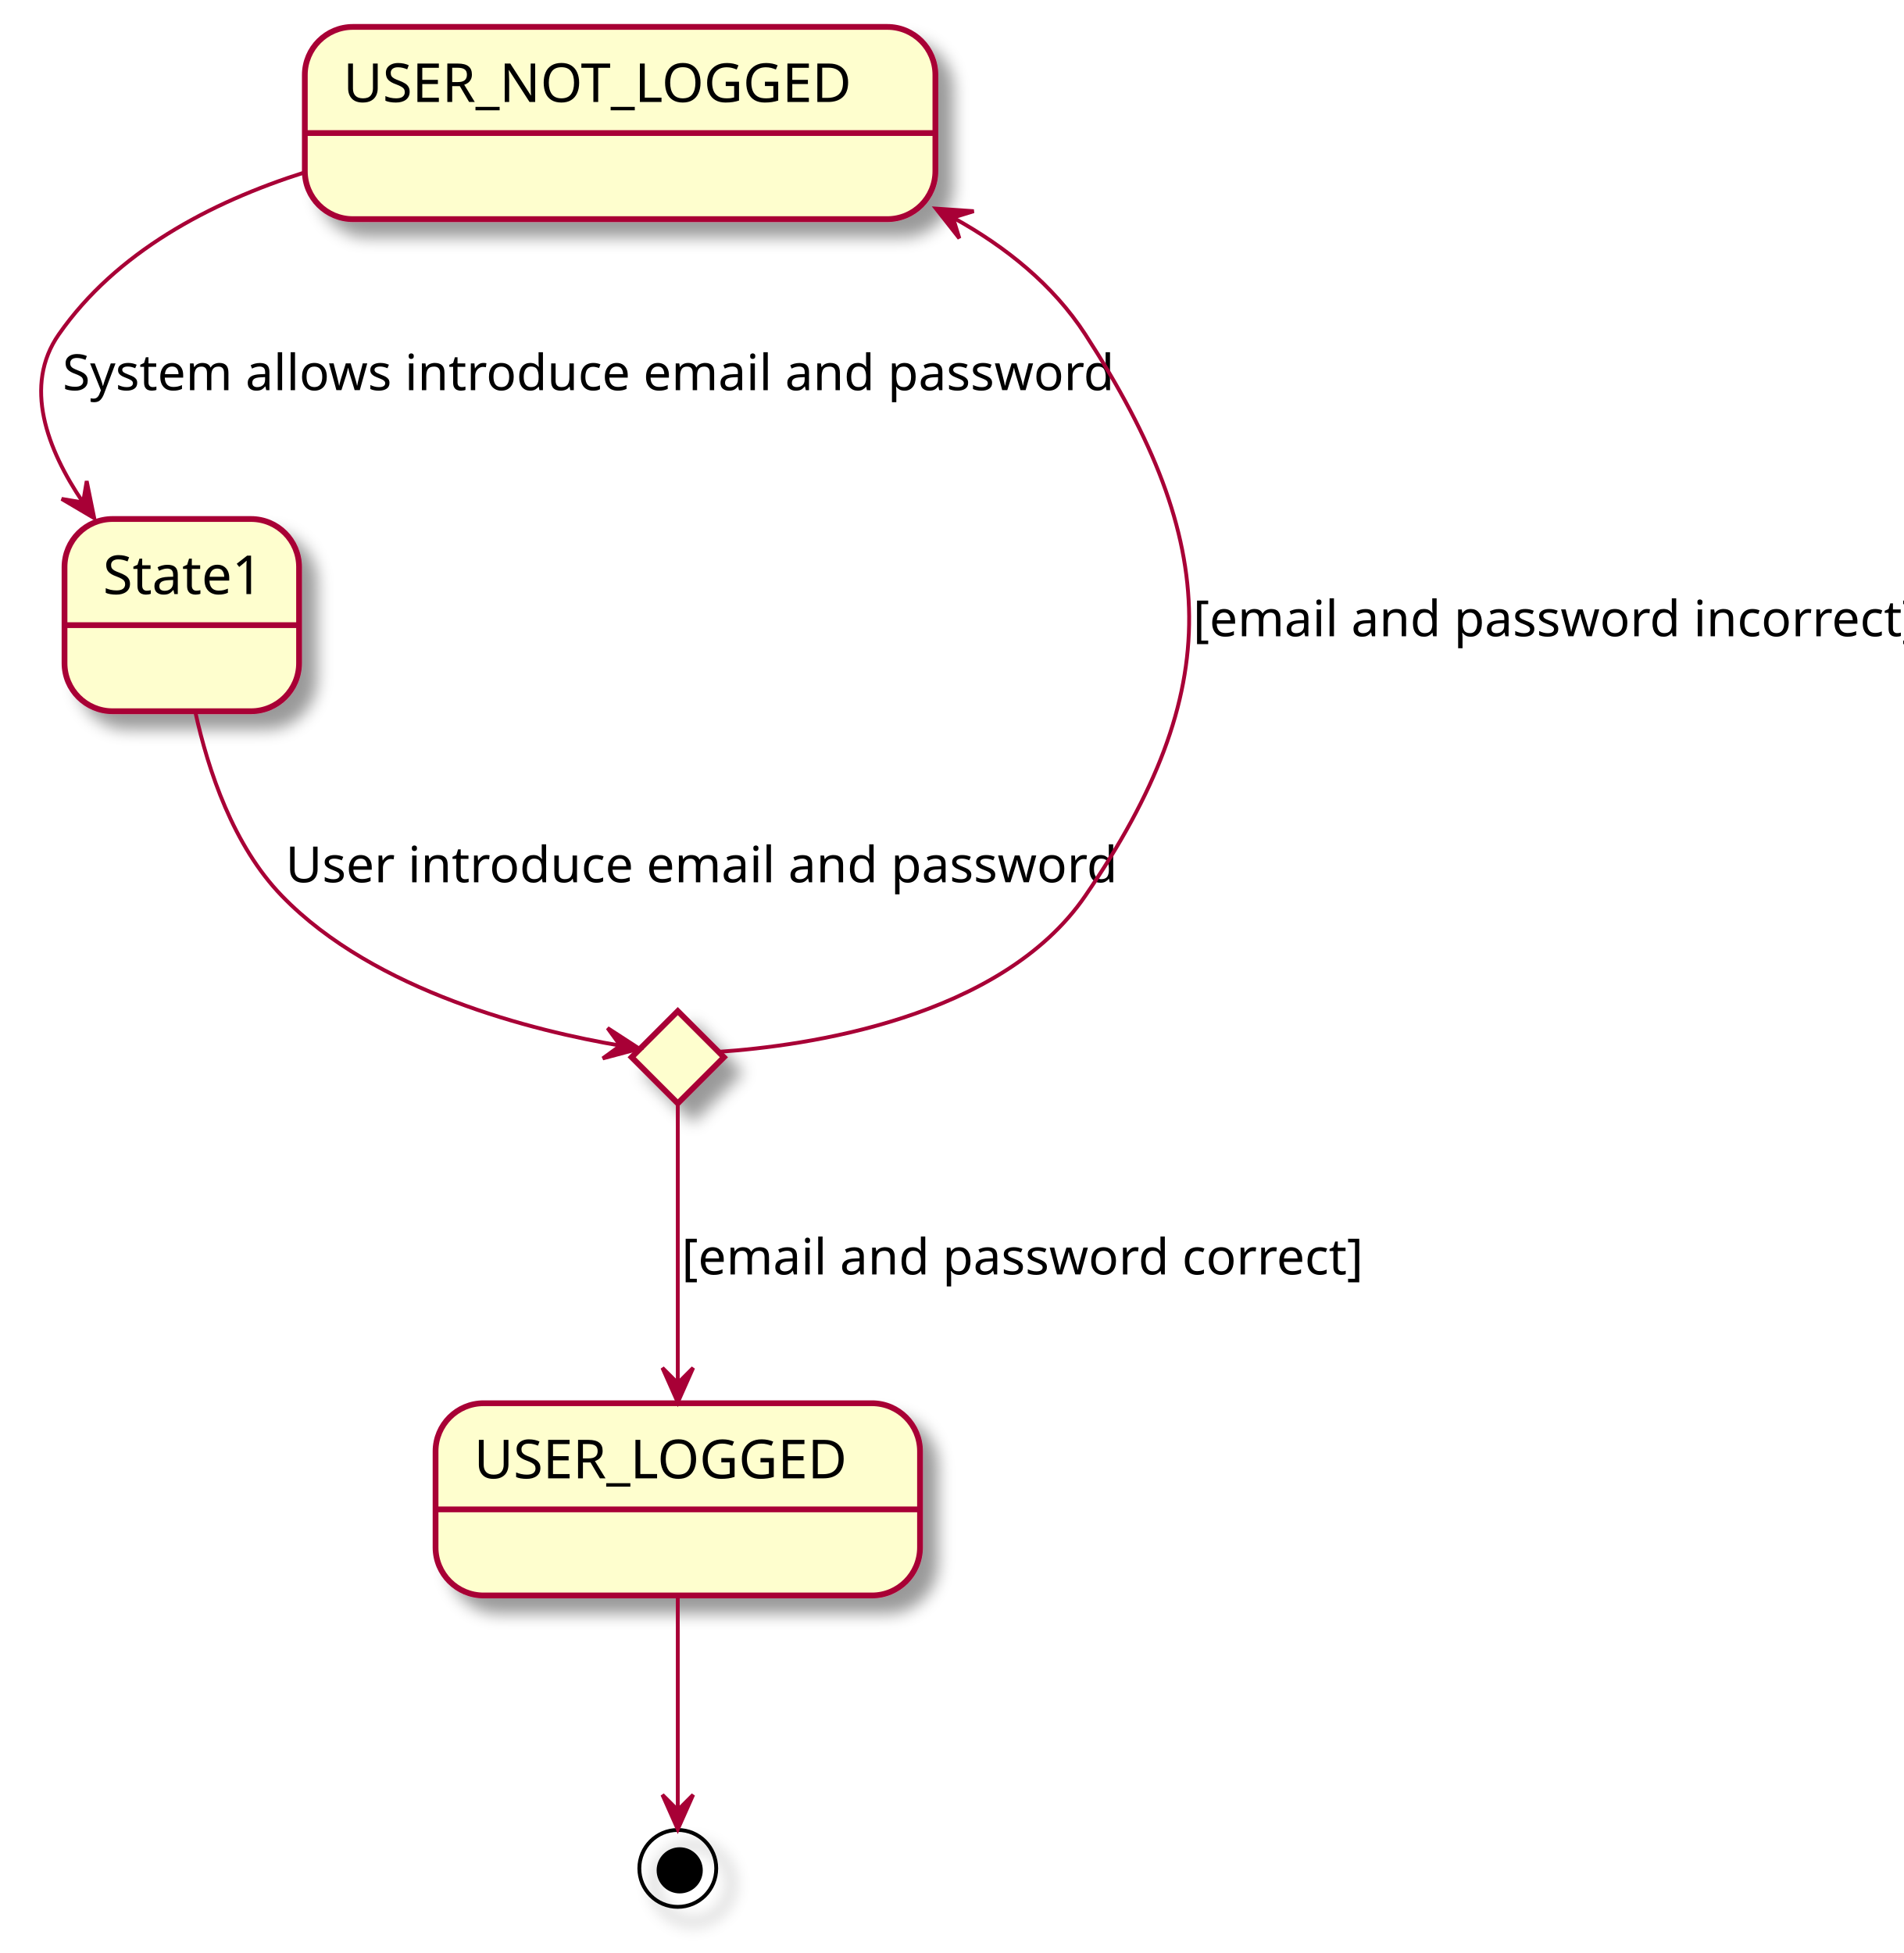
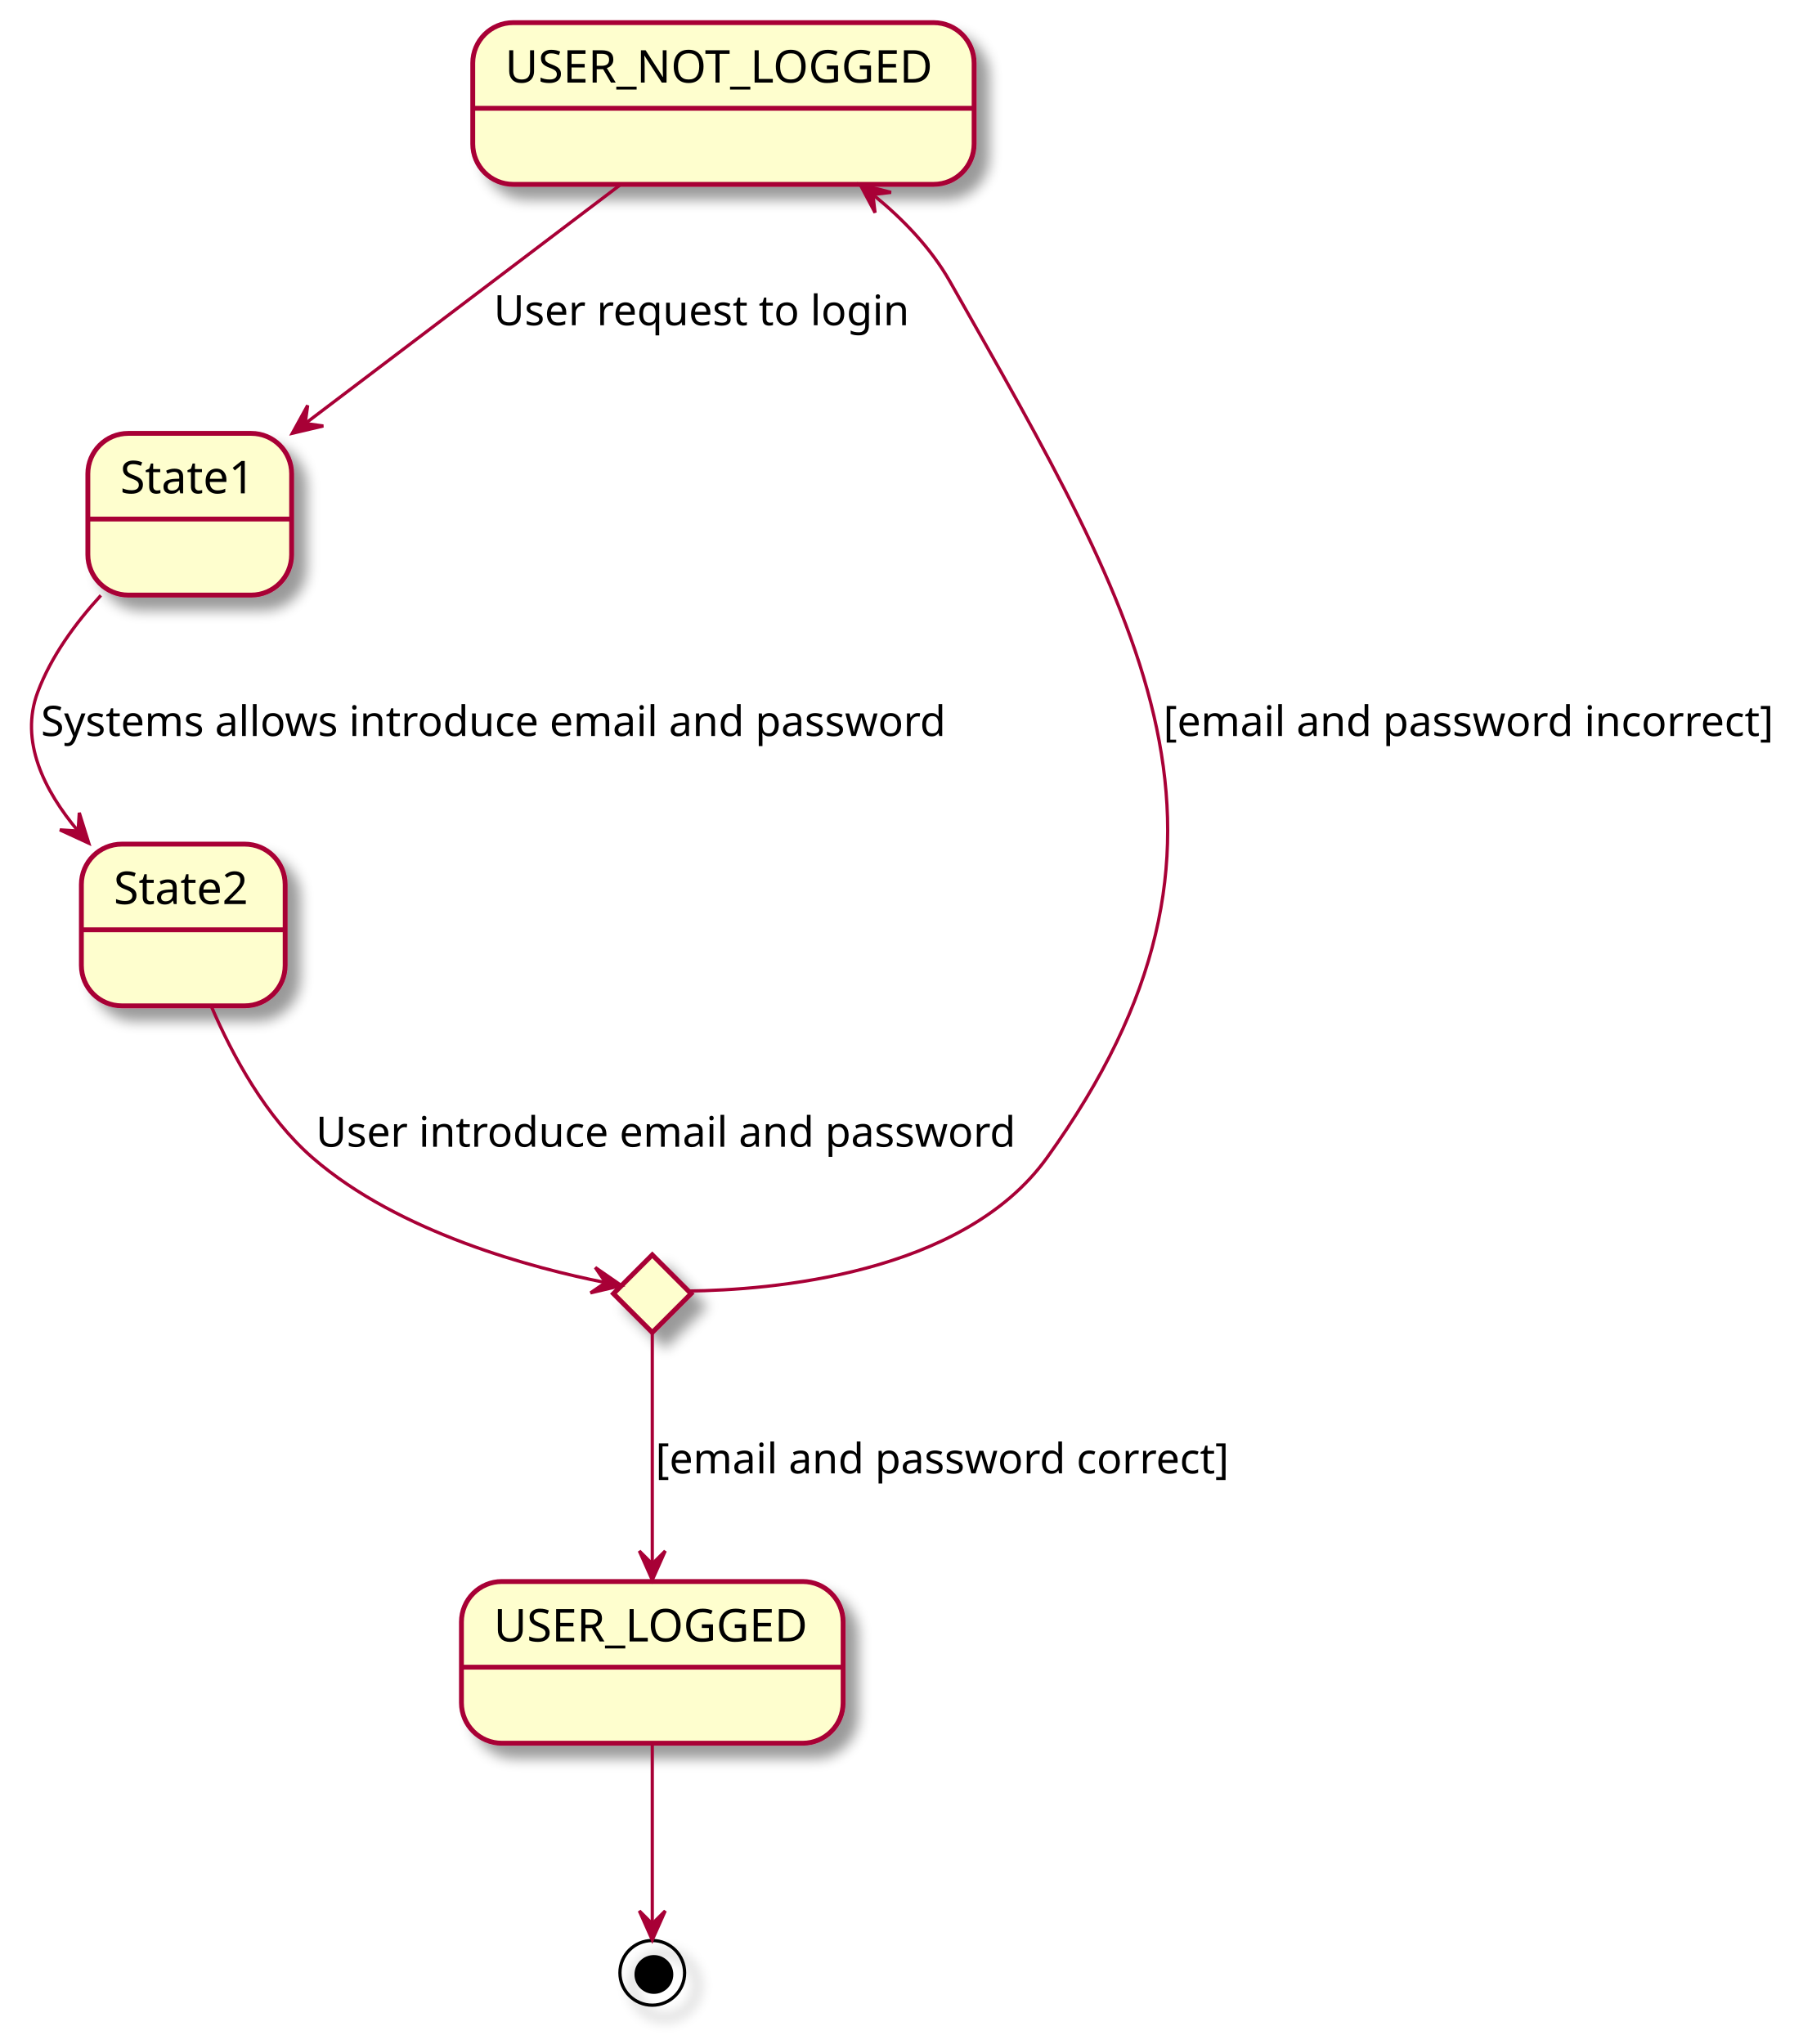
- <svg xmlns="http://www.w3.org/2000/svg" contentScriptType="application/ecmascript" contentStyleType="text/css" height="508px" preserveAspectRatio="none" style="width:495px;height:508px;" version="1.1" viewBox="0 0 495 508" width="495px" zoomAndPan="magnify">
+ <svg xmlns="http://www.w3.org/2000/svg" contentScriptType="application/ecmascript" contentStyleType="text/css" height="632px" preserveAspectRatio="none" style="width:560px;height:632px;" version="1.1" viewBox="0 0 560 632" width="560px" zoomAndPan="magnify">
  <defs>
-     <filter height="300%" id="f4efwyjrvv7v3" width="300%" x="-1" y="-1">
+     <filter height="300%" id="f58s2cdpjzqy" width="300%" x="-1" y="-1">
      <feGaussianBlur result="blurOut" stdDeviation="2.0" />
      <feColorMatrix in="blurOut" result="blurOut2" type="matrix" values="0 0 0 0 0 0 0 0 0 0 0 0 0 0 0 0 0 0 .4 0" />
      <feOffset dx="4.0" dy="4.0" in="blurOut2" result="blurOut3" />
      <feBlend in="SourceGraphic" in2="blurOut3" mode="normal" />
    </filter>
  </defs>
  <g>
    <g id="USER_NOT_LOGGED">
-       <rect fill="#FEFECE" filter="url(#f4efwyjrvv7v3)" height="50" rx="12.5" ry="12.5" style="stroke:#A80036;stroke-width:1.5;" width="164" x="79.28" y="7" />
-       <line style="stroke:#A80036;stroke-width:1.5;" x1="79.28" x2="243.28" y1="34.609" y2="34.609" />
-       <text fill="#000000" font-family="sans-serif" font-size="14" lengthAdjust="spacing" textLength="144" x="89.28" y="26.533">USER_NOT_LOGGED</text>
+       <rect fill="#FEFECE" filter="url(#f58s2cdpjzqy)" height="50" rx="12.5" ry="12.5" style="stroke:#A80036;stroke-width:1.5;" width="155" x="146.16" y="7" />
+       <line style="stroke:#A80036;stroke-width:1.5;" x1="146.16" x2="301.16" y1="33.488" y2="33.488" />
+       <text fill="#000000" font-family="sans-serif" font-size="14" lengthAdjust="spacing" textLength="135" x="156.16" y="25.535">USER_NOT_LOGGED</text>
    </g>
    <g id="State1">
-       <rect fill="#FEFECE" filter="url(#f4efwyjrvv7v3)" height="50" rx="12.5" ry="12.5" style="stroke:#A80036;stroke-width:1.5;" width="61" x="16.78" y="135" />
-       <line style="stroke:#A80036;stroke-width:1.5;" x1="16.78" x2="77.78" y1="162.609" y2="162.609" />
-       <text fill="#000000" font-family="sans-serif" font-size="14" lengthAdjust="spacing" textLength="41" x="26.78" y="154.533">State1</text>
+       <rect fill="#FEFECE" filter="url(#f58s2cdpjzqy)" height="50" rx="12.5" ry="12.5" style="stroke:#A80036;stroke-width:1.5;" width="63" x="27.16" y="134" />
+       <line style="stroke:#A80036;stroke-width:1.5;" x1="27.16" x2="90.16" y1="160.488" y2="160.488" />
+       <text fill="#000000" font-family="sans-serif" font-size="14" lengthAdjust="spacing" textLength="43" x="37.16" y="152.535">State1</text>
    </g>
-     <polygon fill="#FEFECE" filter="url(#f4efwyjrvv7v3)" points="176.28,263,188.28,275,176.28,287,164.28,275,176.28,263" style="stroke:#A80036;stroke-width:1.5;" />
+     <polygon fill="#FEFECE" filter="url(#f58s2cdpjzqy)" points="201.66,388,213.66,400,201.66,412,189.66,400,201.66,388" style="stroke:#A80036;stroke-width:1.5;" />
+     <g id="State2">
+       <rect fill="#FEFECE" filter="url(#f58s2cdpjzqy)" height="50" rx="12.5" ry="12.5" style="stroke:#A80036;stroke-width:1.5;" width="63" x="25.16" y="261" />
+       <line style="stroke:#A80036;stroke-width:1.5;" x1="25.16" x2="88.16" y1="287.488" y2="287.488" />
+       <text fill="#000000" font-family="sans-serif" font-size="14" lengthAdjust="spacing" textLength="43" x="35.16" y="279.535">State2</text>
+     </g>
    <g id="USER_LOGGED">
-       <rect fill="#FEFECE" filter="url(#f4efwyjrvv7v3)" height="50" rx="12.5" ry="12.5" style="stroke:#A80036;stroke-width:1.5;" width="126" x="113.28" y="365" />
-       <line style="stroke:#A80036;stroke-width:1.5;" x1="113.28" x2="239.28" y1="392.609" y2="392.609" />
-       <text fill="#000000" font-family="sans-serif" font-size="14" lengthAdjust="spacing" textLength="106" x="123.28" y="384.533">USER_LOGGED</text>
+       <rect fill="#FEFECE" filter="url(#f58s2cdpjzqy)" height="50" rx="12.5" ry="12.5" style="stroke:#A80036;stroke-width:1.5;" width="118" x="142.66" y="489" />
+       <line style="stroke:#A80036;stroke-width:1.5;" x1="142.66" x2="260.66" y1="515.488" y2="515.488" />
+       <text fill="#000000" font-family="sans-serif" font-size="14" lengthAdjust="spacing" textLength="98" x="152.66" y="507.535">USER_LOGGED</text>
    </g>
-     <ellipse cx="176.28" cy="486" filter="url(#f4efwyjrvv7v3)" rx="10" ry="10" style="stroke:#000000;stroke-width:1.0;fill:none;" />
-     <ellipse cx="176.78" cy="486.5" fill="#000000" rx="6" ry="6" style="stroke:none;stroke-width:1.0;" />
-     <path d="M79.23,44.84 C54.59,52.66 30.18,65.6 15.28,87 C6,100.33 12.21,116.78 21.53,130.59 " fill="none" id="USER_NOT_LOGGED-to-State1" style="stroke:#A80036;stroke-width:1.0;" />
-     <polygon fill="#A80036" points="24.51,134.78,22.547,125.129,21.609,130.708,16.031,129.77,24.51,134.78" style="stroke:#A80036;stroke-width:1.0;" />
-     <text fill="#000000" font-family="sans-serif" font-size="13" lengthAdjust="spacing" textLength="261" x="16.28" y="101.495">System allows introduce email and password</text>
-     <path d="M50.77,185.07 C54.15,200.51 60.7,220.01 73.28,233 C97.57,258.09 139.17,268.21 161.34,271.98 " fill="none" id="State1-to-c" style="stroke:#A80036;stroke-width:1.0;" />
-     <polygon fill="#A80036" points="166.28,272.77,158.02,267.407,161.342,271.985,156.764,275.308,166.28,272.77" style="stroke:#A80036;stroke-width:1.0;" />
-     <text fill="#000000" font-family="sans-serif" font-size="13" lengthAdjust="spacing" textLength="203" x="74.28" y="229.495">User introduce email and password</text>
-     <path d="M187.07,273.58 C209.38,272.06 260.3,265.06 282.28,233 C318.96,179.48 317.59,141.44 282.28,87 C273.9,74.08 261.63,64.23 248.07,56.72 " fill="none" id="c-to-USER_NOT_LOGGED" style="stroke:#A80036;stroke-width:1.0;" />
-     <polygon fill="#A80036" points="243.43,54.26,249.515,62.004,247.85,56.598,253.256,54.933,243.43,54.26" style="stroke:#A80036;stroke-width:1.0;" />
-     <text fill="#000000" font-family="sans-serif" font-size="13" lengthAdjust="spacing" textLength="177" x="310.28" y="165.495">[email and password incorrect]</text>
-     <path d="M176.28,287.25 C176.28,303.96 176.28,335.91 176.28,359.57 " fill="none" id="c-to-USER_LOGGED" style="stroke:#A80036;stroke-width:1.0;" />
-     <polygon fill="#A80036" points="176.28,364.79,180.28,355.79,176.28,359.79,172.28,355.79,176.28,364.79" style="stroke:#A80036;stroke-width:1.0;" />
-     <text fill="#000000" font-family="sans-serif" font-size="13" lengthAdjust="spacing" textLength="167" x="177.28" y="331.495">[email and password correct]</text>
-     <path d="M176.28,415.21 C176.28,432.84 176.28,456.13 176.28,470.84 " fill="none" id="USER_LOGGED-to-*end" style="stroke:#A80036;stroke-width:1.0;" />
-     <polygon fill="#A80036" points="176.28,475.84,180.28,466.84,176.28,470.84,172.28,466.84,176.28,475.84" style="stroke:#A80036;stroke-width:1.0;" />
+     <ellipse cx="201.66" cy="610" filter="url(#f58s2cdpjzqy)" rx="10" ry="10" style="stroke:#000000;stroke-width:1.0;fill:none;" />
+     <ellipse cx="202.16" cy="610.5" fill="#000000" rx="6" ry="6" style="stroke:none;stroke-width:1.0;" />
+     <path d="M191.84,57.1 C164,78.2 123.57,108.83 94.57,130.8 " fill="none" id="USER_NOT_LOGGED-to-State1" style="stroke:#A80036;stroke-width:1.0;" />
+     <polygon fill="#A80036" points="90.37,133.97,99.956,131.71,94.351,130.945,95.116,125.34,90.37,133.97" style="stroke:#A80036;stroke-width:1.0;" />
+     <text fill="#000000" font-family="sans-serif" font-size="13" lengthAdjust="spacing" textLength="132" x="152.66" y="100.568">User request to login</text>
+     <path d="M31.18,184.09 C23.34,192.65 15.8,202.94 11.66,214 C6,229.11 13.63,244.41 24.11,256.92 " fill="none" id="State1-to-State2" style="stroke:#A80036;stroke-width:1.0;" />
+     <polygon fill="#A80036" points="27.45,260.71,24.516,251.308,24.15,256.953,18.505,256.588,27.45,260.71" style="stroke:#A80036;stroke-width:1.0;" />
+     <text fill="#000000" font-family="sans-serif" font-size="13" lengthAdjust="spacing" textLength="289" x="12.66" y="227.568">Systems allows introduce email and password</text>
+     <path d="M65.35,311.2 C71.9,326.42 82.24,345.48 96.66,358 C123.49,381.3 165.1,392.18 187.01,396.53 " fill="none" id="State2-to-c" style="stroke:#A80036;stroke-width:1.0;" />
+     <polygon fill="#A80036" points="192.14,397.5,184.039,391.899,187.227,396.572,182.554,399.759,192.14,397.5" style="stroke:#A80036;stroke-width:1.0;" />
+     <text fill="#000000" font-family="sans-serif" font-size="13" lengthAdjust="spacing" textLength="221" x="97.66" y="354.568">User introduce email and password</text>
+     <path d="M269.92,60.2 C279.18,67.74 287.83,76.72 293.66,87 C353.41,192.42 394.39,259.61 323.66,358 C297.57,394.29 237.78,398.9 212.87,399.18 " fill="none" id="USER_NOT_LOGGED-backto-c" style="stroke:#A80036;stroke-width:1.0;" />
+     <polygon fill="#A80036" points="265.93,57.06,270.537,65.765,269.862,60.148,275.478,59.474,265.93,57.06" style="stroke:#A80036;stroke-width:1.0;" />
+     <text fill="#000000" font-family="sans-serif" font-size="13" lengthAdjust="spacing" textLength="193" x="359.66" y="227.568">[email and password incorrect]</text>
+     <path d="M201.66,412.15 C201.66,428.61 201.66,459.99 201.66,483.4 " fill="none" id="c-to-USER_LOGGED" style="stroke:#A80036;stroke-width:1.0;" />
+     <polygon fill="#A80036" points="201.66,488.56,205.66,479.56,201.66,483.56,197.66,479.56,201.66,488.56" style="stroke:#A80036;stroke-width:1.0;" />
+     <text fill="#000000" font-family="sans-serif" font-size="13" lengthAdjust="spacing" textLength="181" x="202.66" y="455.568">[email and password correct]</text>
+     <path d="M201.66,539.21 C201.66,556.84 201.66,580.13 201.66,594.84 " fill="none" id="USER_LOGGED-to-*end" style="stroke:#A80036;stroke-width:1.0;" />
+     <polygon fill="#A80036" points="201.66,599.84,205.66,590.84,201.66,594.84,197.66,590.84,201.66,599.84" style="stroke:#A80036;stroke-width:1.0;" />
  </g>
</svg>
